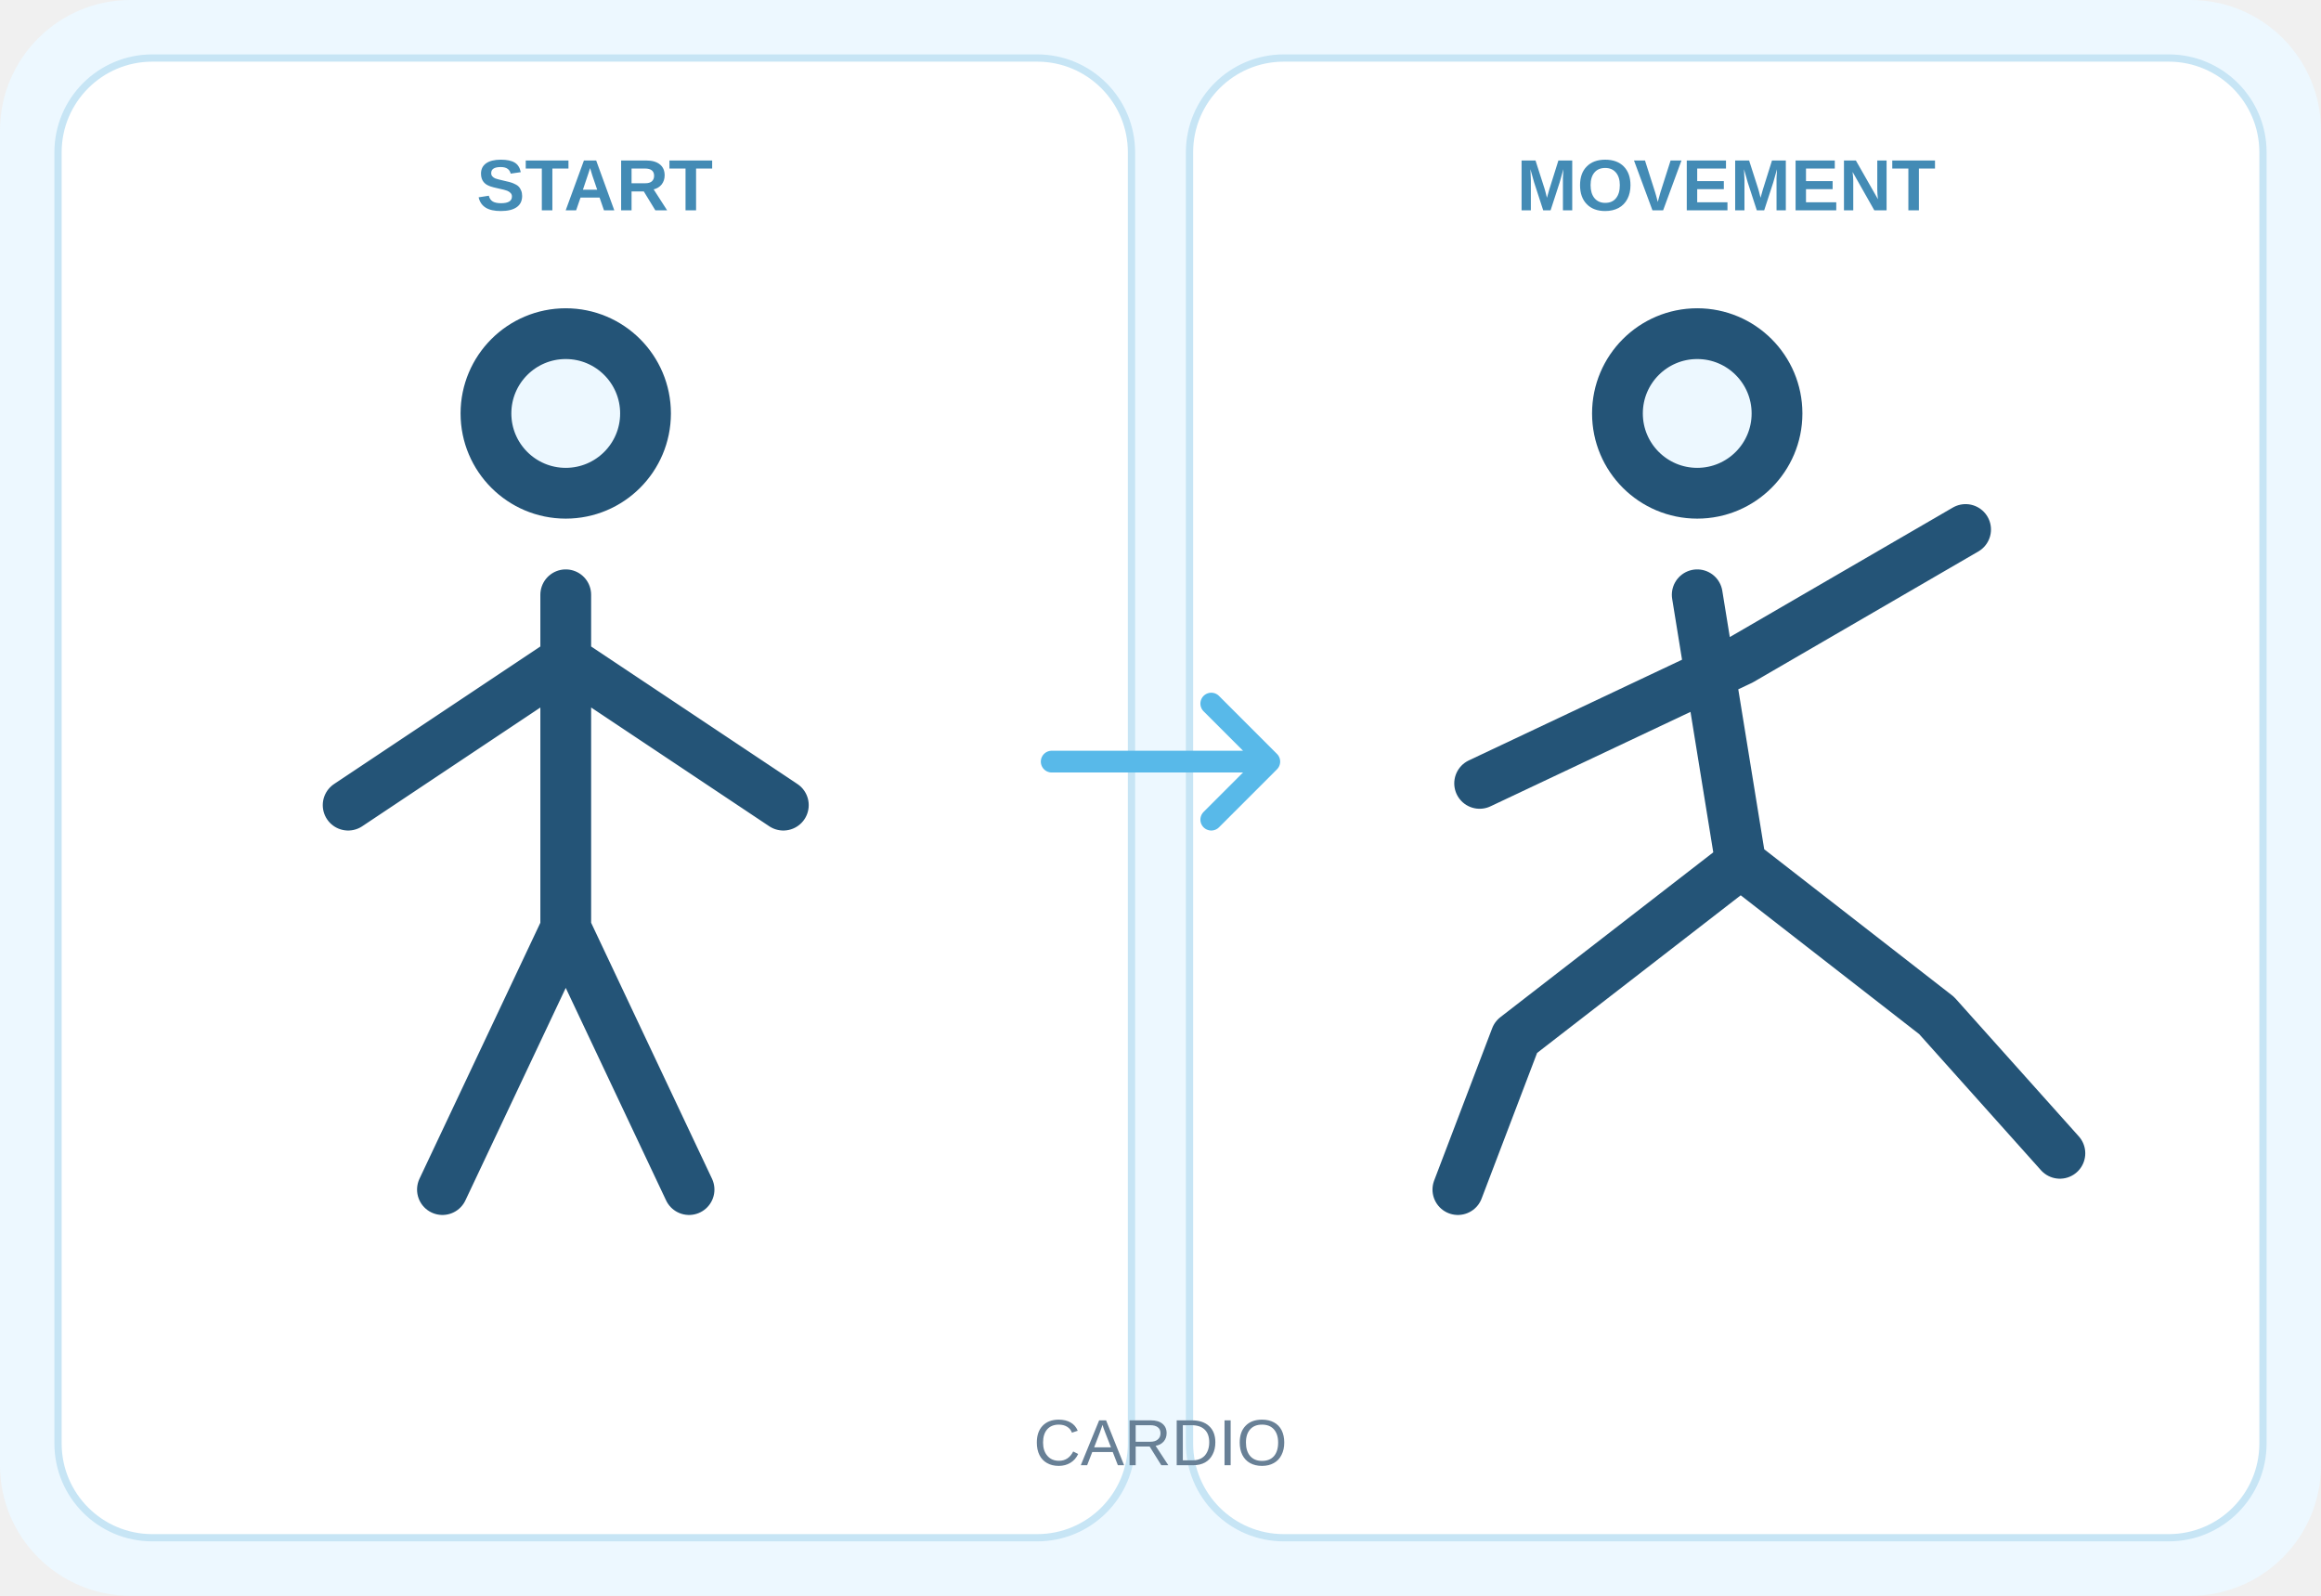
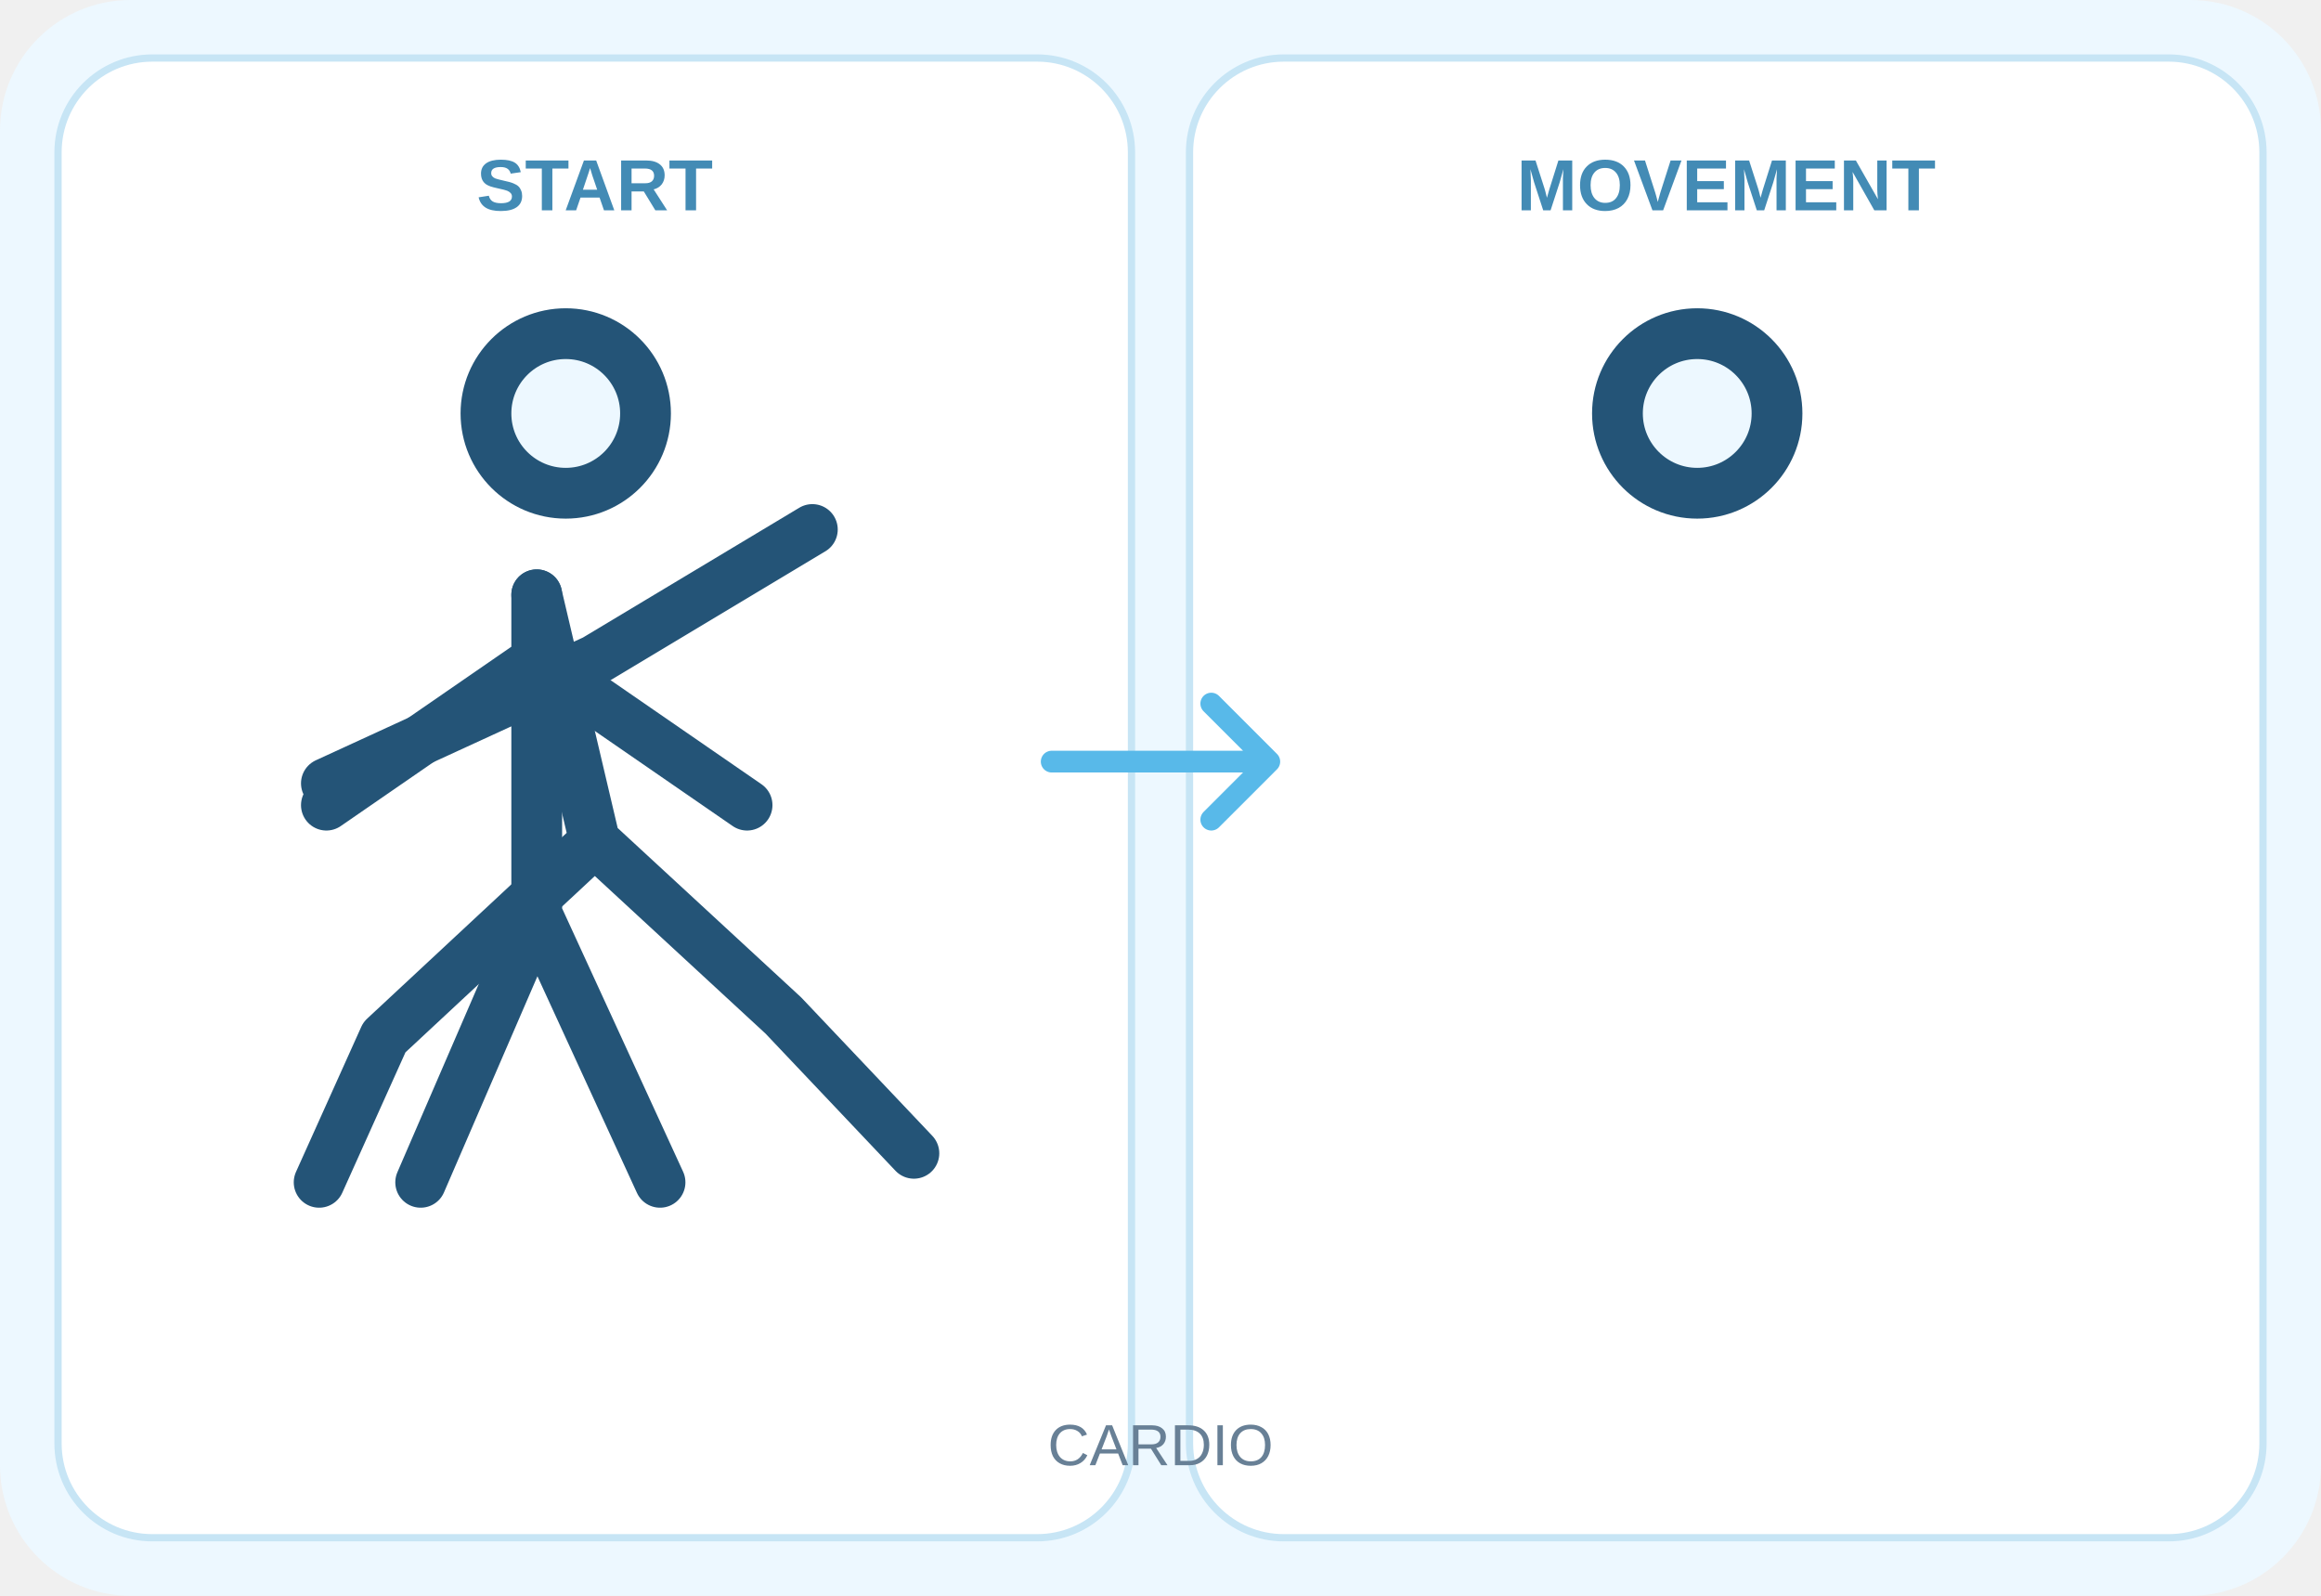
- <svg xmlns="http://www.w3.org/2000/svg" viewBox="0 0 320 220">
+ <svg xmlns="http://www.w3.org/2000/svg" viewBox="0 0 320 220" role="img" aria-label="CARDIO exercise start and movement">
  <rect width="320" height="220" rx="18" fill="#edf8ff" />
  <rect x="8" y="8" width="148" height="204" rx="13" fill="#fff" stroke="#c7e5f5" />
  <rect x="164" y="8" width="148" height="204" rx="13" fill="#fff" stroke="#c7e5f5" />
-   <text x="82" y="29" text-anchor="middle" font-family="Arial" font-size="10" font-weight="700" fill="#438bb5">START</text>
-   <text x="238" y="29" text-anchor="middle" font-family="Arial" font-size="10" font-weight="700" fill="#438bb5">MOVEMENT</text>
-   <g transform="translate(0 0)" fill="none" stroke="#245477" stroke-width="7" stroke-linecap="round" stroke-linejoin="round">
+   <text x="82" y="29" text-anchor="middle" font-family="Arial,sans-serif" font-size="10" font-weight="700" fill="#438bb5">START</text>
+   <text x="238" y="29" text-anchor="middle" font-family="Arial,sans-serif" font-size="10" font-weight="700" fill="#438bb5">MOVEMENT</text>
+   <g fill="none" stroke="#245477" stroke-width="7" stroke-linecap="round" stroke-linejoin="round">
    <circle cx="78" cy="57" r="11" fill="#edf8ff" />
-     <path d="M78 82 L78 128 M78 91 L48 111 M78 91 L108 111 M78 128 L61 164 M78 128 L95 164" />
+     <path d="M74 82 L74 126 M74 91 L45 111 M74 91 L103 111 M74 126 L58 163 M74 126 L91 163" />
  </g>
-   <g transform="translate(156 0)" fill="none" stroke="#245477" stroke-width="7" stroke-linecap="round" stroke-linejoin="round">
-     <circle cx="78" cy="57" r="11" fill="#edf8ff" />
-     <path d="M78 82 L84 119 M84 91 L48 108 M84 91 L115 73 M84 119 L53 143 L45 164 M84 119 L111 140 L128 159" />
+   <g fill="none" stroke="#245477" stroke-width="7" stroke-linecap="round" stroke-linejoin="round">
+     <circle cx="234" cy="57" r="11" fill="#edf8ff" />
+     <path d="M74 82 L82 116 M82 91 L45 108 M82 91 L112 73 M82 116 L53 143 L44 163 M82 116 L108 140 L126 159" />
  </g>
  <path d="M145 105h30m-8 -8 8 8 -8 8" stroke="#58b9e9" stroke-width="3" fill="none" stroke-linecap="round" stroke-linejoin="round" />
-   <text x="160" y="202" text-anchor="middle" font-family="Arial" font-size="9" fill="#688096">CARDIO</text>
+   <text x="160" y="202" text-anchor="middle" font-family="Arial,sans-serif" font-size="8" fill="#688096">CARDIO</text>
</svg>
